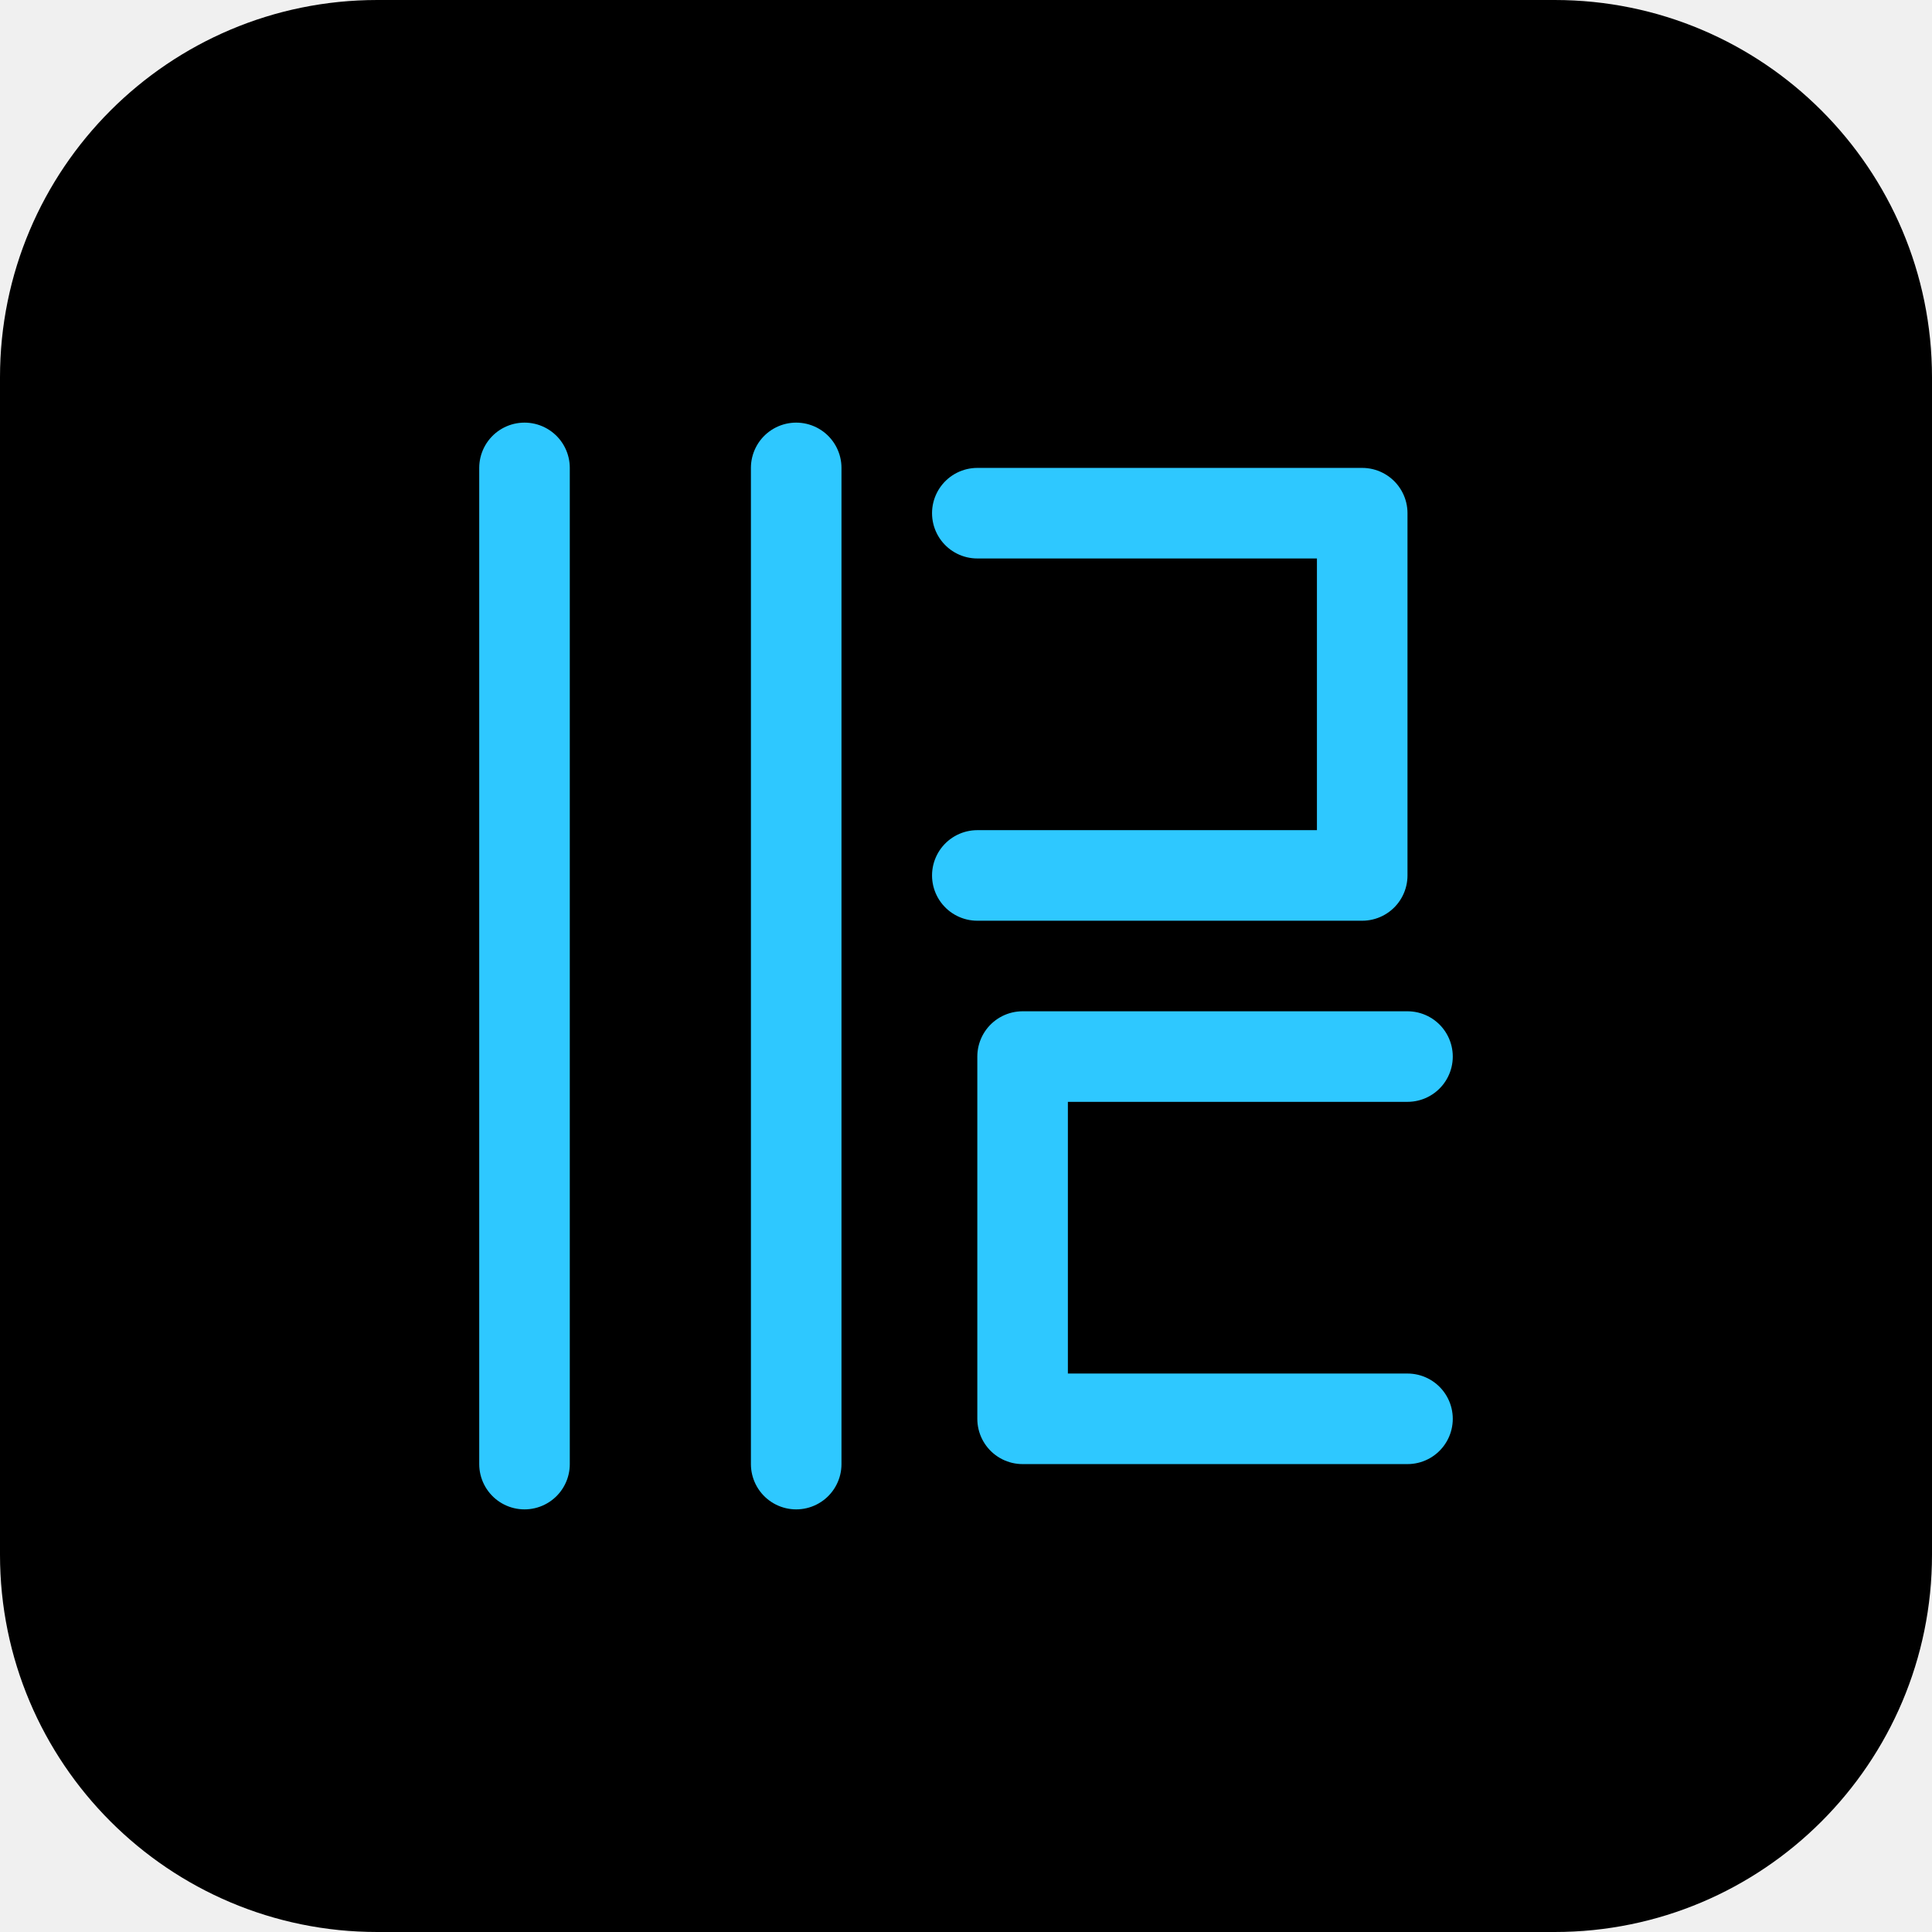
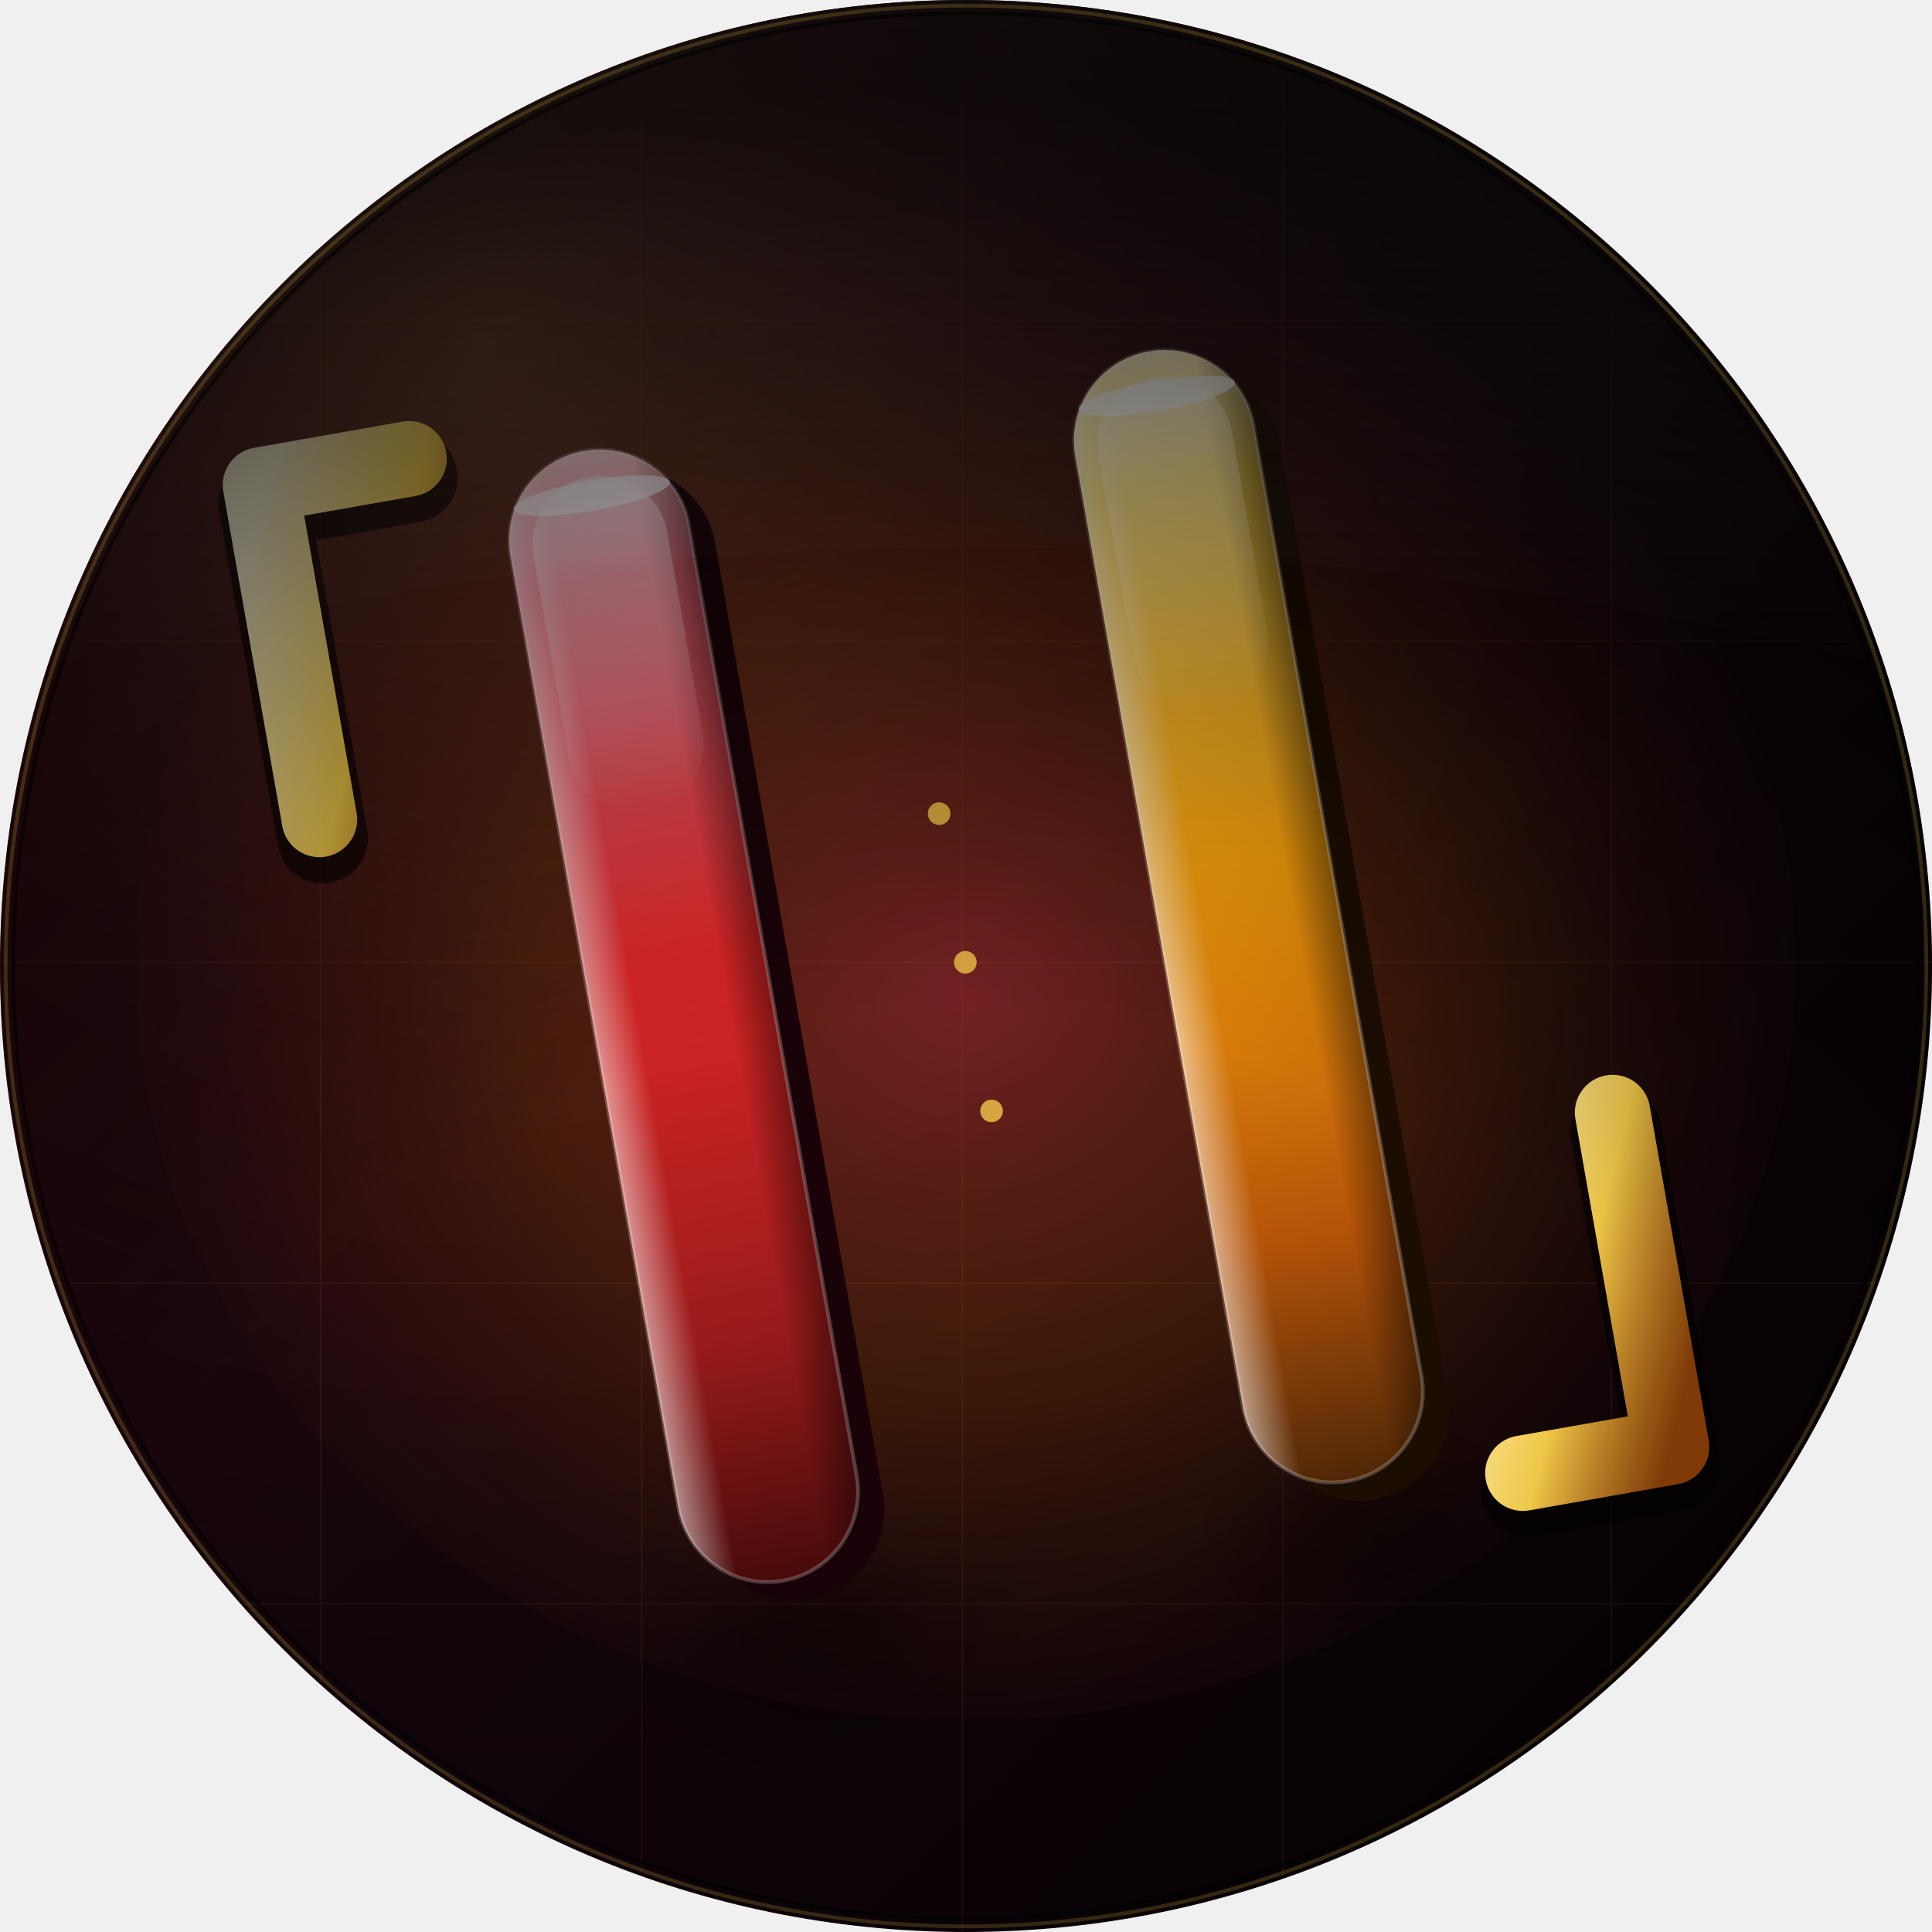
<svg xmlns="http://www.w3.org/2000/svg" width="1024" height="1024" viewBox="0 0 1024 1024">
-   <rect width="1024" height="1024" rx="200" fill="#000000" />
-   <g transform="translate(158, 176) scale(12)" fill="none" stroke="#2ec8ff" stroke-width="4" stroke-linecap="round" stroke-linejoin="round">
-     <line x1="10" y1="6" x2="10" y2="50" />
-     <line x1="22" y1="6" x2="22" y2="50" />
-     <path d="M30 8 H47 V24 H30" />
-     <path d="M49 32 H32 V48 H49" />
+   <defs>
+     <linearGradient id="bgGrad" x1="0" y1="0" x2="1" y2="1">
+       <stop offset="0" stop-color="#2a0a10" />
+       <stop offset="0.55" stop-color="#10040a" />
+       <stop offset="1" stop-color="#020001" />
+     </linearGradient>
+     <radialGradient id="bgLight" cx="0.25" cy="0.18" r="0.8">
+       <stop offset="0" stop-color="#c47a4a" stop-opacity="0.45" />
+       <stop offset="0.45" stop-color="#5a1818" stop-opacity="0.18" />
+       <stop offset="1" stop-color="#000000" stop-opacity="0" />
+     </radialGradient>
+     <radialGradient id="bgVignette" cx="0.5" cy="1" r="0.95">
+       <stop offset="0.5" stop-color="#000000" stop-opacity="0" />
+       <stop offset="1" stop-color="#000000" stop-opacity="0.75" />
+     </radialGradient>
+     <radialGradient id="aura" cx="0.5" cy="0.52" r="0.55">
+       <stop offset="0" stop-color="#ef4444" stop-opacity="0.42" />
+       <stop offset="0.5" stop-color="#b45309" stop-opacity="0.25" />
+       <stop offset="1" stop-color="#7c1d1d" stop-opacity="0" />
+     </radialGradient>
+     <linearGradient id="bar1Face" x1="0" y1="0" x2="0" y2="1">
+       <stop offset="0" stop-color="#ffd6d6" />
+       <stop offset="0.12" stop-color="#fb7185" />
+       <stop offset="0.45" stop-color="#dc2626" />
+       <stop offset="0.78" stop-color="#991b1b" />
+       <stop offset="1" stop-color="#450a0a" />
+     </linearGradient>
+     <linearGradient id="bar2Face" x1="0" y1="0" x2="0" y2="1">
+       <stop offset="0" stop-color="#fff4cc" />
+       <stop offset="0.12" stop-color="#fcd34d" />
+       <stop offset="0.45" stop-color="#f59e0b" />
+       <stop offset="0.78" stop-color="#b45309" />
+       <stop offset="1" stop-color="#4d2607" />
+     </linearGradient>
+     <linearGradient id="edgeShade" x1="0" y1="0" x2="1" y2="0">
+       <stop offset="0" stop-color="#ffffff" stop-opacity="0.5" />
+       <stop offset="0.25" stop-color="#ffffff" stop-opacity="0" />
+       <stop offset="0.75" stop-color="#000000" stop-opacity="0" />
+       <stop offset="1" stop-color="#000000" stop-opacity="0.4" />
+     </linearGradient>
+     <linearGradient id="topGloss" x1="0" y1="0" x2="0" y2="1">
+       <stop offset="0" stop-color="#ffffff" stop-opacity="0.85" />
+       <stop offset="1" stop-color="#ffffff" stop-opacity="0" />
+     </linearGradient>
+     <linearGradient id="bracketGrad" x1="0" y1="0" x2="1" y2="1">
+       <stop offset="0" stop-color="#fff7d6" />
+       <stop offset="0.55" stop-color="#fcd34d" stop-opacity="0.95" />
+       <stop offset="1" stop-color="#b45309" stop-opacity="0.7" />
+     </linearGradient>
+     <filter id="strongBlur" x="-40%" y="-40%" width="180%" height="180%">
+       <feGaussianBlur stdDeviation="36" />
+     </filter>
+     <clipPath id="roundClip">
+       <rect width="1024" height="1024" rx="512" />
+     </clipPath>
+   </defs>
+   <g clip-path="url(#roundClip)">
+     <rect width="1024" height="1024" fill="url(#bgGrad)" />
+     <rect width="1024" height="1024" fill="url(#bgLight)" />
+     <g opacity="0.05" stroke="#fcd34d" stroke-width="1" fill="none">
+       <line x1="0" y1="170" x2="1024" y2="170" />
+       <line x1="0" y1="340" x2="1024" y2="340" />
+       <line x1="0" y1="510" x2="1024" y2="510" />
+       <line x1="0" y1="680" x2="1024" y2="680" />
+       <line x1="0" y1="850" x2="1024" y2="850" />
+       <line x1="170" y1="0" x2="170" y2="1024" />
+       <line x1="340" y1="0" x2="340" y2="1024" />
+       <line x1="510" y1="0" x2="510" y2="1024" />
+       <line x1="680" y1="0" x2="680" y2="1024" />
+       <line x1="854" y1="0" x2="854" y2="1024" />
+     </g>
+     <ellipse cx="512" cy="512" rx="440" ry="400" fill="url(#aura)" />
+     <g transform="rotate(-10 512 512)">
+       <g filter="url(#strongBlur)" opacity="0.85">
+         <rect x="332" y="820" width="80" height="60" rx="30" fill="#000" />
+         <rect x="636" y="820" width="80" height="60" rx="30" fill="#000" />
+       </g>
+       <g>
+         <rect x="324" y="220" width="96" height="608" rx="48" fill="#190308" />
+         <rect x="312" y="208" width="96" height="608" rx="48" fill="url(#bar1Face)" />
+         <rect x="312" y="208" width="96" height="608" rx="48" fill="url(#edgeShade)" />
+         <rect x="324" y="222" width="72" height="180" rx="36" fill="url(#topGloss)" opacity="0.55" />
+         <ellipse cx="360" cy="232" rx="42" ry="8" fill="#ffffff" opacity="0.7" />
+         <rect x="312" y="208" width="96" height="608" rx="48" fill="none" stroke="#ffffff" stroke-opacity="0.22" stroke-width="2" />
+       </g>
+       <g>
+         <rect x="628" y="220" width="96" height="608" rx="48" fill="#1c0d02" />
+         <rect x="616" y="208" width="96" height="608" rx="48" fill="url(#bar2Face)" />
+         <rect x="616" y="208" width="96" height="608" rx="48" fill="url(#edgeShade)" />
+         <rect x="628" y="222" width="72" height="180" rx="36" fill="url(#topGloss)" opacity="0.55" />
+         <ellipse cx="664" cy="232" rx="42" ry="8" fill="#ffffff" opacity="0.7" />
+         <rect x="616" y="208" width="96" height="608" rx="48" fill="none" stroke="#ffffff" stroke-opacity="0.22" stroke-width="2" />
+       </g>
+       <g fill="none" stroke-linecap="round" stroke-linejoin="round">
+         <g stroke="#000000" stroke-opacity="0.6" stroke-width="48" transform="translate(0 10)">
+           <path d="M 268 196 L 188 196 L 188 376" />
+           <path d="M 756 828 L 836 828 L 836 648" />
+         </g>
+         <g stroke="url(#bracketGrad)" stroke-width="40">
+           <path d="M 268 196 L 188 196 L 188 376" />
+           <path d="M 756 828 L 836 828 L 836 648" />
+         </g>
+       </g>
+       <g fill="#fcd34d" opacity="0.75">
+         <circle cx="512" cy="430" r="6" />
+         <circle cx="512" cy="510" r="6" />
+         <circle cx="512" cy="590" r="6" />
+       </g>
+     </g>
+     <path d="M 0 0 L 1024 0 L 1024 360 Q 512 220 0 360 Z" fill="url(#topGloss)" opacity="0.12" />
+     <rect width="1024" height="1024" fill="url(#bgVignette)" />
  </g>
+   <circle cx="512" cy="512" r="509" fill="none" stroke="#fcd34d" stroke-opacity="0.18" stroke-width="2" />
+   <circle cx="512" cy="512" r="505" fill="none" stroke="#000000" stroke-opacity="0.6" stroke-width="2" />
</svg>
